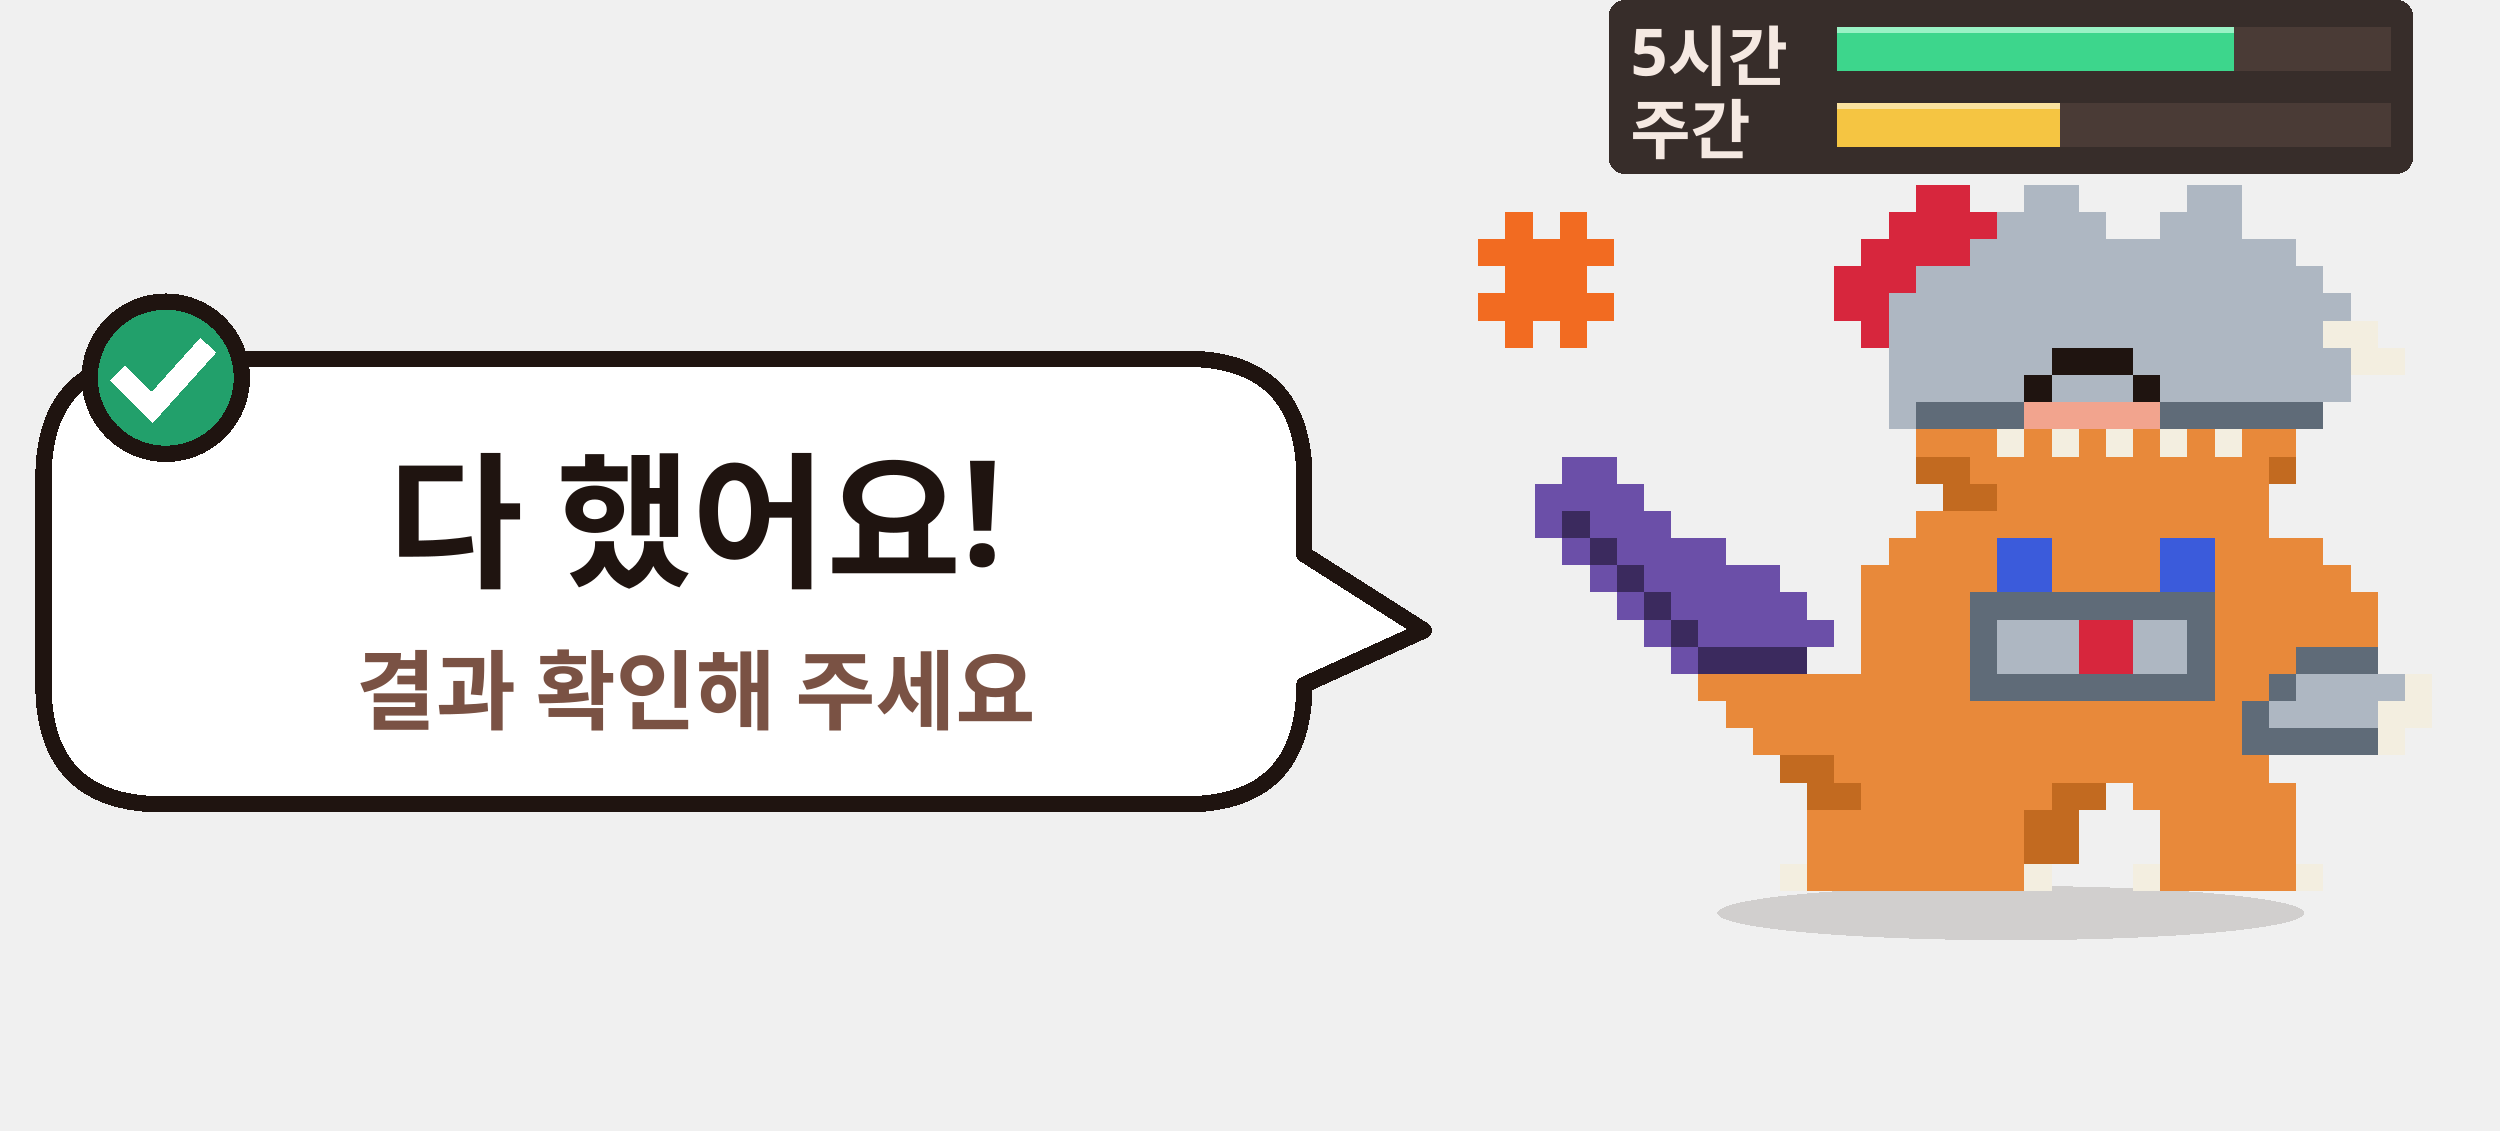
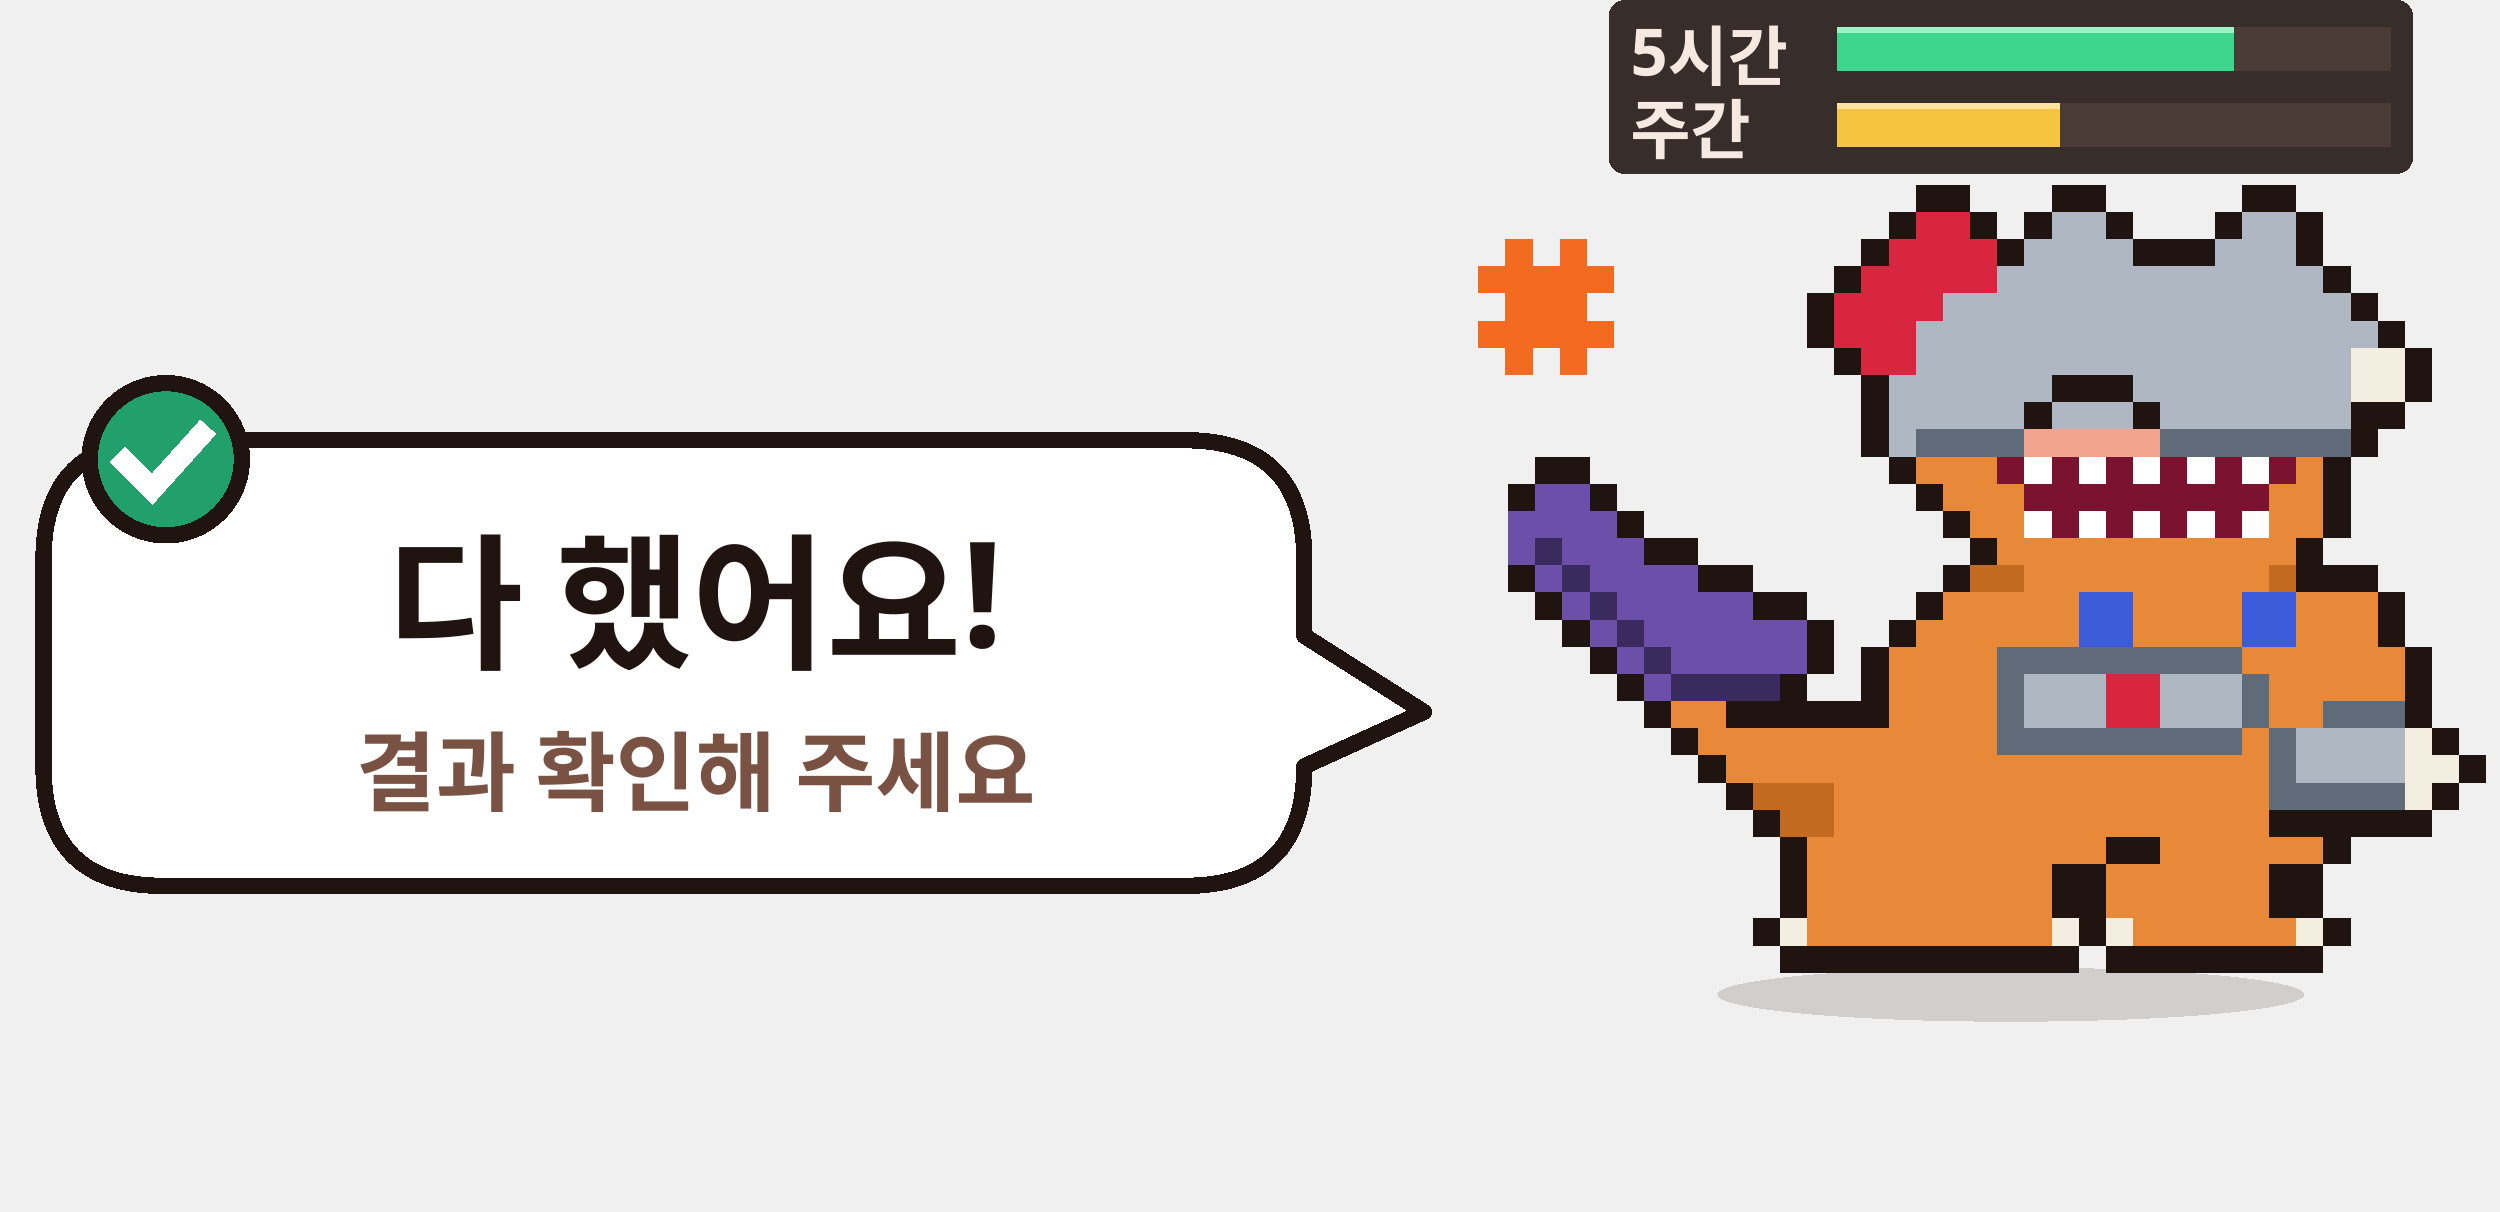
- <svg xmlns="http://www.w3.org/2000/svg" width="460" height="208" viewBox="0 0 460 208" shape-rendering="crispEdges">
+ <svg xmlns="http://www.w3.org/2000/svg" width="460" height="223" viewBox="0 0 460 223" shape-rendering="crispEdges">
  <g transform="translate(370 16)">
    <g transform="scale(1)">
      <g transform="translate(-370 -16)">
        <rect x="296" y="0" width="148" height="32" rx="3" fill="#1F1410" fill-opacity="0.88" />
        <text x="300" y="9" dominant-baseline="central" font-family="'Malgun Gothic','Apple SD Gothic Neo','Noto Sans KR',sans-serif" font-size="12" font-weight="700" fill="#F5E9E2">5시간</text>
        <rect x="338" y="5" width="102" height="8" fill="#4A3B36" />
        <rect x="338" y="5" width="73" height="8" fill="#3DD68C" />
        <rect x="338" y="5" width="73" height="1" fill="#9AF2C5" />
        <text x="300" y="23" dominant-baseline="central" font-family="'Malgun Gothic','Apple SD Gothic Neo','Noto Sans KR',sans-serif" font-size="12" font-weight="700" fill="#F5E9E2">주간</text>
        <rect x="338" y="19" width="102" height="8" fill="#4A3B36" />
        <rect x="338" y="19" width="41" height="8" fill="#F5C542" />
        <rect x="338" y="19" width="41" height="1" fill="#FBE3A0" />
      </g>
    </g>
  </g>
-   <g transform="translate(0 48)">
+   <g transform="translate(0 63)">
    <g transform="translate(262 68)">
      <g transform="scale(1)">
        <g transform="translate(-262 -68)">
          <path d="M30 18 H218 Q240 18 240 40 V54 L262 68 L240 78 Q240 100 218 100 H30 Q8 100 8 78 V40 Q8 18 30 18 Z" fill="#FFFFFF" stroke="#1F1410" stroke-width="3" stroke-linejoin="round" />
          <circle cx="30.5" cy="21.5" r="14" fill="#22A06B" stroke="#1F1410" stroke-width="3" />
          <path d="M23 22 l5 5 l9 -10" stroke="#FFFFFF" stroke-width="4" fill="none" stroke-linecap="square" />
          <text x="128" y="58" text-anchor="middle" font-family="'Malgun Gothic','Apple SD Gothic Neo','Noto Sans KR',sans-serif" font-size="27" font-weight="800" fill="#1F1410">다 했어요!</text>
          <text x="128" y="85" text-anchor="middle" font-family="'Malgun Gothic','Apple SD Gothic Neo','Noto Sans KR',sans-serif" font-size="16" font-weight="600" fill="#7A5244">결과 확인해 주세요</text>
        </g>
      </g>
    </g>
    <g transform="translate(370 118)">
      <g>
        <g transform="translate(-370 -118)">
          <ellipse cx="370" cy="120" rx="54" ry="5" fill="#1F1410" opacity="0.15" />
          <g>
            <animateTransform attributeName="transform" type="translate" values="0 0;0 -8;0 0" keyTimes="0;0.4;1" dur="0.9s" begin="0.8s" repeatCount="indefinite" calcMode="spline" keySplines="0.3 0 0.5 1;0.5 0 0.7 1" />
            <g transform="translate(220 6) scale(10)">
-               <g transform="translate(6.25 -2)">
+               <g transform="translate(5.75 -3)">
                <g>
                  <animateTransform attributeName="transform" type="translate" values="0 0;0 -0.3" dur="1.4s" calcMode="discrete" repeatCount="indefinite" />
-                   <rect x="7" y="0" width="1" height="0.5" fill="#D7263D" />
-                   <rect x="9" y="0" width="1" height="0.5" fill="#AEB7C2" />
-                   <rect x="12" y="0" width="1" height="0.5" fill="#AEB7C2" />
-                   <rect x="6.5" y="0.5" width="2" height="0.5" fill="#D7263D" />
-                   <rect x="8.5" y="0.5" width="2" height="0.5" fill="#AEB7C2" />
-                   <rect x="11.5" y="0.5" width="1.5" height="0.5" fill="#AEB7C2" />
-                   <rect x="6" y="1" width="2" height="0.5" fill="#D7263D" />
-                   <rect x="8" y="1" width="6" height="0.5" fill="#AEB7C2" />
-                   <rect x="5.5" y="1.5" width="1.5" height="0.5" fill="#D7263D" />
-                   <rect x="7" y="1.5" width="7.5" height="0.5" fill="#AEB7C2" />
-                   <rect x="5.5" y="2" width="1" height="0.5" fill="#D7263D" />
-                   <rect x="6.5" y="2" width="8.5" height="0.5" fill="#AEB7C2" />
-                   <rect x="6" y="2.5" width="0.5" height="0.5" fill="#D7263D" />
-                   <rect x="6.5" y="2.5" width="8" height="0.5" fill="#AEB7C2" />
-                   <rect x="14.5" y="2.5" width="1" height="0.5" fill="#F3EEE0" />
-                   <rect x="6.5" y="3" width="3" height="0.5" fill="#AEB7C2" />
-                   <rect x="9.5" y="3" width="1.5" height="0.5" fill="#1E9E5A" />
-                   <rect x="11" y="3" width="4" height="0.5" fill="#AEB7C2" />
-                   <rect x="15" y="3" width="1" height="0.5" fill="#F3EEE0" />
-                   <rect x="6.5" y="3.5" width="3" height="0.5" fill="#AEB7C2" />
-                   <rect x="9.5" y="3.5" width="1.5" height="0.5" fill="#1E9E5A" />
-                   <rect x="11" y="3.5" width="4" height="0.5" fill="#AEB7C2" />
-                   <rect x="6.5" y="4" width="0.5" height="0.5" fill="#AEB7C2" />
-                   <rect x="7" y="4" width="7.5" height="0.5" fill="#5F6B78" />
-                   <rect x="7" y="4.5" width="1.5" height="0.5" fill="#E8893A" />
-                   <rect x="8.5" y="4.5" width="0.5" height="0.5" fill="#F3EEE0" />
-                   <rect x="9" y="4.5" width="0.5" height="0.5" fill="#E8893A" />
-                   <rect x="9.5" y="4.5" width="0.5" height="0.5" fill="#F3EEE0" />
-                   <rect x="10" y="4.5" width="0.5" height="0.5" fill="#E8893A" />
-                   <rect x="10.5" y="4.5" width="0.5" height="0.5" fill="#F3EEE0" />
-                   <rect x="11" y="4.5" width="0.5" height="0.5" fill="#E8893A" />
-                   <rect x="11.5" y="4.5" width="0.5" height="0.5" fill="#F3EEE0" />
-                   <rect x="12" y="4.5" width="0.5" height="0.5" fill="#E8893A" />
-                   <rect x="12.5" y="4.5" width="0.5" height="0.5" fill="#F3EEE0" />
-                   <rect x="13" y="4.5" width="1" height="0.5" fill="#E8893A" />
+                   <rect x="7.5" y="-0.5" width="1" height="0.5" fill="#1F1410" />
+                   <rect x="10" y="-0.5" width="1" height="0.5" fill="#1F1410" />
+                   <rect x="13.5" y="-0.5" width="1" height="0.5" fill="#1F1410" />
+                   <rect x="7" y="0" width="0.5" height="0.5" fill="#1F1410" />
+                   <rect x="8.5" y="0" width="0.5" height="0.5" fill="#1F1410" />
+                   <rect x="9.5" y="0" width="0.5" height="0.5" fill="#1F1410" />
+                   <rect x="11" y="0" width="0.5" height="0.5" fill="#1F1410" />
+                   <rect x="13" y="0" width="0.5" height="0.5" fill="#1F1410" />
+                   <rect x="14.5" y="0" width="0.5" height="0.5" fill="#1F1410" />
+                   <rect x="6.5" y="0.5" width="0.5" height="0.5" fill="#1F1410" />
+                   <rect x="9" y="0.5" width="0.5" height="0.5" fill="#1F1410" />
+                   <rect x="11.5" y="0.5" width="1.5" height="0.5" fill="#1F1410" />
+                   <rect x="14.5" y="0.5" width="0.5" height="0.5" fill="#1F1410" />
+                   <rect x="6" y="1" width="0.5" height="0.5" fill="#1F1410" />
+                   <rect x="15" y="1" width="0.5" height="0.5" fill="#1F1410" />
+                   <rect x="5.5" y="1.5" width="0.5" height="0.5" fill="#1F1410" />
+                   <rect x="15.5" y="1.5" width="0.5" height="0.5" fill="#1F1410" />
+                   <rect x="5.5" y="2" width="0.5" height="0.5" fill="#1F1410" />
+                   <rect x="16" y="2" width="0.5" height="0.5" fill="#1F1410" />
+                   <rect x="6" y="2.5" width="0.5" height="0.5" fill="#1F1410" />
+                   <rect x="16.5" y="2.5" width="0.5" height="0.5" fill="#1F1410" />
+                   <rect x="6.5" y="3" width="0.5" height="0.5" fill="#1F1410" />
+                   <rect x="16.5" y="3" width="0.5" height="0.5" fill="#1F1410" />
+                   <rect x="6.5" y="3.5" width="0.5" height="0.5" fill="#1F1410" />
+                   <rect x="15.5" y="3.5" width="1" height="0.5" fill="#1F1410" />
+                   <rect x="6.5" y="4" width="0.5" height="0.5" fill="#1F1410" />
+                   <rect x="15.5" y="4" width="0.5" height="0.5" fill="#1F1410" />
+                   <rect x="0.5" y="4.5" width="1" height="0.5" fill="#1F1410" />
+                   <rect x="7" y="4.5" width="0.5" height="0.5" fill="#1F1410" />
+                   <rect x="15" y="4.5" width="0.5" height="0.5" fill="#1F1410" />
+                   <rect x="0" y="5" width="0.5" height="0.5" fill="#1F1410" />
+                   <rect x="1.5" y="5" width="0.5" height="0.5" fill="#1F1410" />
+                   <rect x="7.5" y="5" width="0.5" height="0.5" fill="#1F1410" />
+                   <rect x="15" y="5" width="0.5" height="0.5" fill="#1F1410" />
+                   <rect x="2" y="5.5" width="0.5" height="0.5" fill="#1F1410" />
+                   <rect x="8" y="5.5" width="0.5" height="0.5" fill="#1F1410" />
+                   <rect x="15" y="5.5" width="0.5" height="0.5" fill="#1F1410" />
+                   <rect x="2.5" y="6" width="1" height="0.5" fill="#1F1410" />
+                   <rect x="8.5" y="6" width="0.5" height="0.5" fill="#1F1410" />
+                   <rect x="14.5" y="6" width="0.5" height="0.5" fill="#1F1410" />
+                   <rect x="0" y="6.5" width="0.5" height="0.5" fill="#1F1410" />
+                   <rect x="3.5" y="6.5" width="1" height="0.5" fill="#1F1410" />
+                   <rect x="8" y="6.5" width="0.5" height="0.5" fill="#1F1410" />
+                   <rect x="14.5" y="6.5" width="1.5" height="0.5" fill="#1F1410" />
+                   <rect x="0.5" y="7" width="0.5" height="0.5" fill="#1F1410" />
+                   <rect x="4.5" y="7" width="1" height="0.5" fill="#1F1410" />
+                   <rect x="7.5" y="7" width="0.5" height="0.5" fill="#1F1410" />
+                   <rect x="16" y="7" width="0.5" height="0.5" fill="#1F1410" />
+                   <rect x="1" y="7.5" width="0.5" height="0.5" fill="#1F1410" />
+                   <rect x="5.5" y="7.5" width="0.5" height="0.5" fill="#1F1410" />
+                   <rect x="7" y="7.5" width="0.5" height="0.5" fill="#1F1410" />
+                   <rect x="16" y="7.5" width="0.5" height="0.5" fill="#1F1410" />
+                   <rect x="1.5" y="8" width="0.5" height="0.5" fill="#1F1410" />
+                   <rect x="5.5" y="8" width="0.5" height="0.5" fill="#1F1410" />
+                   <rect x="6.5" y="8" width="0.5" height="0.5" fill="#1F1410" />
+                   <rect x="16.5" y="8" width="0.5" height="0.5" fill="#1F1410" />
+                   <rect x="2" y="8.5" width="0.5" height="0.5" fill="#1F1410" />
+                   <rect x="5" y="8.5" width="0.5" height="0.5" fill="#1F1410" />
+                   <rect x="6.5" y="8.5" width="0.5" height="0.5" fill="#1F1410" />
+                   <rect x="16.5" y="8.5" width="0.5" height="0.5" fill="#1F1410" />
+                   <rect x="2.5" y="9" width="0.5" height="0.5" fill="#1F1410" />
+                   <rect x="4" y="9" width="3" height="0.5" fill="#1F1410" />
+                   <rect x="16.5" y="9" width="0.5" height="0.5" fill="#1F1410" />
+                   <rect x="3" y="9.5" width="0.5" height="0.5" fill="#1F1410" />
+                   <rect x="17" y="9.5" width="0.5" height="0.5" fill="#1F1410" />
+                   <rect x="3.5" y="10" width="0.5" height="0.5" fill="#1F1410" />
+                   <rect x="17.5" y="10" width="0.5" height="0.5" fill="#1F1410" />
+                   <rect x="4" y="10.5" width="0.5" height="0.5" fill="#1F1410" />
+                   <rect x="17" y="10.5" width="0.5" height="0.5" fill="#1F1410" />
+                   <rect x="4.5" y="11" width="0.5" height="0.5" fill="#1F1410" />
+                   <rect x="14" y="11" width="3" height="0.5" fill="#1F1410" />
+                   <rect x="5" y="11.5" width="0.5" height="0.5" fill="#1F1410" />
+                   <rect x="15" y="11.5" width="0.5" height="0.5" fill="#1F1410" />
+                   <rect x="5" y="12" width="0.5" height="0.5" fill="#1F1410" />
+                   <rect x="10" y="12" width="1" height="0.5" fill="#1F1410" />
+                   <rect x="14" y="12" width="1" height="0.5" fill="#1F1410" />
+                   <rect x="5" y="12.5" width="0.5" height="0.5" fill="#1F1410" />
+                   <rect x="10" y="12.5" width="1" height="0.5" fill="#1F1410" />
+                   <rect x="14" y="12.5" width="1" height="0.5" fill="#1F1410" />
+                   <rect x="4.5" y="13" width="0.5" height="0.5" fill="#1F1410" />
+                   <rect x="10.5" y="13" width="0.5" height="0.5" fill="#1F1410" />
+                   <rect x="15" y="13" width="0.5" height="0.5" fill="#1F1410" />
+                   <rect x="5" y="13.5" width="5.5" height="0.5" fill="#1F1410" />
+                   <rect x="11" y="13.5" width="4" height="0.5" fill="#1F1410" />
+                   <rect x="7.5" y="0" width="1" height="0.5" fill="#D7263D" />
+                   <rect x="10" y="0" width="1" height="0.5" fill="#AEB7C2" />
+                   <rect x="13.5" y="0" width="1" height="0.5" fill="#AEB7C2" />
+                   <rect x="7" y="0.5" width="2" height="0.5" fill="#D7263D" />
+                   <rect x="9.5" y="0.5" width="2" height="0.5" fill="#AEB7C2" />
+                   <rect x="13" y="0.5" width="1.5" height="0.5" fill="#AEB7C2" />
+                   <rect x="6.5" y="1" width="2.5" height="0.5" fill="#D7263D" />
+                   <rect x="9" y="1" width="6" height="0.5" fill="#AEB7C2" />
+                   <rect x="6" y="1.5" width="2" height="0.5" fill="#D7263D" />
+                   <rect x="8" y="1.5" width="7.5" height="0.5" fill="#AEB7C2" />
+                   <rect x="6" y="2" width="1.5" height="0.5" fill="#D7263D" />
+                   <rect x="7.5" y="2" width="8.5" height="0.5" fill="#AEB7C2" />
+                   <rect x="6.5" y="2.5" width="1" height="0.5" fill="#D7263D" />
+                   <rect x="7.5" y="2.5" width="8" height="0.5" fill="#AEB7C2" />
+                   <rect x="15.5" y="2.5" width="1" height="0.5" fill="#F3EEE0" />
+                   <rect x="7" y="3" width="3" height="0.5" fill="#AEB7C2" />
+                   <rect x="10" y="3" width="1.5" height="0.5" fill="#1E9E5A" />
+                   <rect x="11.5" y="3" width="4" height="0.5" fill="#AEB7C2" />
+                   <rect x="15.5" y="3" width="1" height="0.5" fill="#F3EEE0" />
+                   <rect x="7" y="3.5" width="3" height="0.5" fill="#AEB7C2" />
+                   <rect x="10" y="3.5" width="0.5" height="0.5" fill="#1E9E5A" />
+                   <rect x="10.5" y="3.5" width="0.5" height="0.5" fill="#1F1410" />
+                   <rect x="11" y="3.5" width="0.5" height="0.5" fill="#1E9E5A" />
+                   <rect x="11.5" y="3.5" width="4" height="0.5" fill="#AEB7C2" />
+                   <rect x="7" y="4" width="0.5" height="0.5" fill="#AEB7C2" />
+                   <rect x="7.5" y="4" width="8" height="0.5" fill="#5F6B78" />
+                   <rect x="7.5" y="4.5" width="1.5" height="0.5" fill="#E8893A" />
+                   <rect x="9" y="4.5" width="0.5" height="0.5" fill="#7A1230" />
+                   <rect x="9.5" y="4.5" width="0.5" height="0.5" fill="#FFFFFF" />
+                   <rect x="10" y="4.5" width="0.5" height="0.5" fill="#7A1230" />
+                   <rect x="10.5" y="4.5" width="0.5" height="0.5" fill="#FFFFFF" />
+                   <rect x="11" y="4.5" width="0.5" height="0.5" fill="#7A1230" />
+                   <rect x="11.5" y="4.5" width="0.5" height="0.5" fill="#FFFFFF" />
+                   <rect x="12" y="4.5" width="0.5" height="0.5" fill="#7A1230" />
+                   <rect x="12.5" y="4.5" width="0.5" height="0.5" fill="#FFFFFF" />
+                   <rect x="13" y="4.5" width="0.5" height="0.5" fill="#7A1230" />
+                   <rect x="13.5" y="4.5" width="0.5" height="0.5" fill="#FFFFFF" />
+                   <rect x="14" y="4.5" width="0.5" height="0.5" fill="#7A1230" />
+                   <rect x="14.5" y="4.5" width="0.5" height="0.5" fill="#E8893A" />
                  <rect x="0.5" y="5" width="1" height="0.5" fill="#6B4FA8" />
-                   <rect x="7" y="5" width="1" height="0.5" fill="#C26A20" />
-                   <rect x="8" y="5" width="5.5" height="0.5" fill="#E8893A" />
-                   <rect x="13.5" y="5" width="0.5" height="0.5" fill="#C26A20" />
+                   <rect x="8" y="5" width="1.5" height="0.5" fill="#E8893A" />
+                   <rect x="9.5" y="5" width="4.5" height="0.5" fill="#7A1230" />
+                   <rect x="14" y="5" width="1" height="0.5" fill="#E8893A" />
                  <rect x="0" y="5.5" width="2" height="0.5" fill="#6B4FA8" />
-                   <rect x="7.5" y="5.5" width="1" height="0.5" fill="#C26A20" />
-                   <rect x="8.5" y="5.5" width="5" height="0.5" fill="#E8893A" />
+                   <rect x="8.5" y="5.5" width="1" height="0.5" fill="#E8893A" />
+                   <rect x="9.5" y="5.5" width="0.5" height="0.5" fill="#FFFFFF" />
+                   <rect x="10" y="5.5" width="0.5" height="0.5" fill="#7A1230" />
+                   <rect x="10.5" y="5.5" width="0.5" height="0.5" fill="#FFFFFF" />
+                   <rect x="11" y="5.5" width="0.5" height="0.5" fill="#7A1230" />
+                   <rect x="11.5" y="5.5" width="0.5" height="0.5" fill="#FFFFFF" />
+                   <rect x="12" y="5.5" width="0.5" height="0.5" fill="#7A1230" />
+                   <rect x="12.5" y="5.5" width="0.5" height="0.5" fill="#FFFFFF" />
+                   <rect x="13" y="5.5" width="0.5" height="0.5" fill="#7A1230" />
+                   <rect x="13.5" y="5.5" width="0.5" height="0.5" fill="#FFFFFF" />
+                   <rect x="14" y="5.5" width="1" height="0.5" fill="#E8893A" />
                  <rect x="0" y="6" width="0.5" height="0.5" fill="#6B4FA8" />
                  <rect x="0.5" y="6" width="0.5" height="0.5" fill="#3B2A5E" />
                  <rect x="1" y="6" width="1.5" height="0.5" fill="#6B4FA8" />
-                   <rect x="7" y="6" width="6.5" height="0.5" fill="#E8893A" />
+                   <rect x="9" y="6" width="5.5" height="0.5" fill="#E8893A" />
                  <rect x="0.5" y="6.5" width="0.5" height="0.5" fill="#6B4FA8" />
                  <rect x="1" y="6.5" width="0.5" height="0.5" fill="#3B2A5E" />
                  <rect x="1.5" y="6.5" width="2" height="0.5" fill="#6B4FA8" />
-                   <rect x="6.5" y="6.5" width="2" height="0.5" fill="#E8893A" />
-                   <rect x="8.5" y="6.5" width="1" height="0.5" fill="#3B5BDB" />
-                   <rect x="9.5" y="6.5" width="2" height="0.5" fill="#E8893A" />
-                   <rect x="11.5" y="6.5" width="1" height="0.5" fill="#3B5BDB" />
-                   <rect x="12.5" y="6.5" width="2" height="0.5" fill="#E8893A" />
+                   <rect x="8.5" y="6.5" width="1" height="0.5" fill="#C26A20" />
+                   <rect x="9.5" y="6.5" width="4.5" height="0.5" fill="#E8893A" />
+                   <rect x="14" y="6.5" width="0.5" height="0.5" fill="#C26A20" />
                  <rect x="1" y="7" width="0.5" height="0.5" fill="#6B4FA8" />
                  <rect x="1.5" y="7" width="0.5" height="0.5" fill="#3B2A5E" />
                  <rect x="2" y="7" width="2.5" height="0.5" fill="#6B4FA8" />
-                   <rect x="6" y="7" width="2.5" height="0.5" fill="#E8893A" />
-                   <rect x="8.5" y="7" width="1" height="0.5" fill="#3B5BDB" />
-                   <rect x="9.5" y="7" width="2" height="0.5" fill="#E8893A" />
-                   <rect x="11.5" y="7" width="1" height="0.5" fill="#3B5BDB" />
-                   <rect x="12.5" y="7" width="2.5" height="0.5" fill="#E8893A" />
+                   <rect x="8" y="7" width="2.5" height="0.5" fill="#E8893A" />
+                   <rect x="10.5" y="7" width="1" height="0.5" fill="#3B5BDB" />
+                   <rect x="11.5" y="7" width="2" height="0.5" fill="#E8893A" />
+                   <rect x="13.5" y="7" width="1" height="0.5" fill="#3B5BDB" />
+                   <rect x="14.5" y="7" width="1.5" height="0.5" fill="#E8893A" />
                  <rect x="1.5" y="7.5" width="0.5" height="0.5" fill="#6B4FA8" />
                  <rect x="2" y="7.5" width="0.5" height="0.5" fill="#3B2A5E" />
-                   <rect x="2.5" y="7.5" width="2.5" height="0.5" fill="#6B4FA8" />
-                   <rect x="6" y="7.5" width="2" height="0.5" fill="#E8893A" />
-                   <rect x="8" y="7.5" width="4.5" height="0.5" fill="#5F6B78" />
-                   <rect x="12.5" y="7.5" width="3" height="0.5" fill="#E8893A" />
+                   <rect x="2.5" y="7.5" width="3" height="0.5" fill="#6B4FA8" />
+                   <rect x="7.5" y="7.5" width="3" height="0.5" fill="#E8893A" />
+                   <rect x="10.5" y="7.5" width="1" height="0.5" fill="#3B5BDB" />
+                   <rect x="11.5" y="7.5" width="2" height="0.5" fill="#E8893A" />
+                   <rect x="13.5" y="7.5" width="1" height="0.5" fill="#3B5BDB" />
+                   <rect x="14.5" y="7.5" width="1.5" height="0.5" fill="#E8893A" />
                  <rect x="2" y="8" width="0.5" height="0.5" fill="#6B4FA8" />
                  <rect x="2.5" y="8" width="0.5" height="0.5" fill="#3B2A5E" />
                  <rect x="3" y="8" width="2.5" height="0.5" fill="#6B4FA8" />
-                   <rect x="6" y="8" width="2" height="0.5" fill="#E8893A" />
-                   <rect x="8" y="8" width="0.5" height="0.5" fill="#5F6B78" />
-                   <rect x="8.5" y="8" width="1.5" height="0.5" fill="#AEB7C2" />
-                   <rect x="10" y="8" width="1" height="0.5" fill="#D7263D" />
-                   <rect x="11" y="8" width="1" height="0.5" fill="#AEB7C2" />
-                   <rect x="12" y="8" width="0.5" height="0.5" fill="#5F6B78" />
-                   <rect x="12.5" y="8" width="3" height="0.5" fill="#E8893A" />
+                   <rect x="7" y="8" width="2" height="0.5" fill="#E8893A" />
+                   <rect x="9" y="8" width="4.5" height="0.5" fill="#5F6B78" />
+                   <rect x="13.5" y="8" width="3" height="0.5" fill="#E8893A" />
                  <rect x="2.5" y="8.5" width="0.5" height="0.5" fill="#6B4FA8" />
                  <rect x="3" y="8.5" width="2" height="0.5" fill="#3B2A5E" />
-                   <rect x="6" y="8.5" width="2" height="0.5" fill="#E8893A" />
-                   <rect x="8" y="8.5" width="0.5" height="0.5" fill="#5F6B78" />
-                   <rect x="8.5" y="8.5" width="1.5" height="0.5" fill="#AEB7C2" />
-                   <rect x="10" y="8.5" width="1" height="0.5" fill="#D7263D" />
-                   <rect x="11" y="8.5" width="1" height="0.5" fill="#AEB7C2" />
-                   <rect x="12" y="8.5" width="0.5" height="0.5" fill="#5F6B78" />
-                   <rect x="12.5" y="8.5" width="1.5" height="0.5" fill="#E8893A" />
-                   <rect x="14" y="8.5" width="1.5" height="0.5" fill="#5F6B78" />
-                   <rect x="3" y="9" width="5" height="0.5" fill="#E8893A" />
-                   <rect x="8" y="9" width="4.5" height="0.5" fill="#5F6B78" />
-                   <rect x="12.5" y="9" width="1" height="0.5" fill="#E8893A" />
+                   <rect x="7" y="8.5" width="2" height="0.5" fill="#E8893A" />
+                   <rect x="9" y="8.5" width="0.5" height="0.5" fill="#5F6B78" />
+                   <rect x="9.5" y="8.5" width="1.5" height="0.5" fill="#AEB7C2" />
+                   <rect x="11" y="8.5" width="1" height="0.5" fill="#D7263D" />
+                   <rect x="12" y="8.5" width="1.5" height="0.5" fill="#AEB7C2" />
+                   <rect x="13.5" y="8.5" width="0.5" height="0.5" fill="#5F6B78" />
+                   <rect x="14" y="8.5" width="2.5" height="0.5" fill="#E8893A" />
+                   <rect x="3" y="9" width="1" height="0.5" fill="#E8893A" />
+                   <rect x="7" y="9" width="2" height="0.5" fill="#E8893A" />
+                   <rect x="9" y="9" width="0.5" height="0.5" fill="#5F6B78" />
+                   <rect x="9.5" y="9" width="1.5" height="0.5" fill="#AEB7C2" />
+                   <rect x="11" y="9" width="1" height="0.5" fill="#D7263D" />
+                   <rect x="12" y="9" width="1.5" height="0.5" fill="#AEB7C2" />
                  <rect x="13.5" y="9" width="0.5" height="0.5" fill="#5F6B78" />
-                   <rect x="14" y="9" width="2" height="0.5" fill="#AEB7C2" />
-                   <rect x="16" y="9" width="0.5" height="0.5" fill="#F3EEE0" />
-                   <rect x="3.5" y="9.5" width="9.5" height="0.5" fill="#E8893A" />
-                   <rect x="13" y="9.5" width="0.5" height="0.5" fill="#5F6B78" />
-                   <rect x="13.5" y="9.5" width="2" height="0.5" fill="#AEB7C2" />
-                   <rect x="15.5" y="9.5" width="1" height="0.5" fill="#F3EEE0" />
-                   <rect x="4" y="10" width="9" height="0.5" fill="#E8893A" />
-                   <rect x="13" y="10" width="2.5" height="0.5" fill="#5F6B78" />
-                   <rect x="15.5" y="10" width="0.5" height="0.5" fill="#F3EEE0" />
-                   <rect x="4.5" y="10.5" width="1" height="0.5" fill="#C26A20" />
-                   <rect x="5.5" y="10.5" width="8" height="0.5" fill="#E8893A" />
+                   <rect x="14" y="9" width="1" height="0.5" fill="#E8893A" />
+                   <rect x="15" y="9" width="1.5" height="0.5" fill="#5F6B78" />
+                   <rect x="3.5" y="9.5" width="5.5" height="0.5" fill="#E8893A" />
+                   <rect x="9" y="9.5" width="4.5" height="0.5" fill="#5F6B78" />
+                   <rect x="13.5" y="9.5" width="0.5" height="0.5" fill="#E8893A" />
+                   <rect x="14" y="9.5" width="0.5" height="0.5" fill="#5F6B78" />
+                   <rect x="14.5" y="9.5" width="2" height="0.5" fill="#AEB7C2" />
+                   <rect x="16.5" y="9.5" width="0.5" height="0.5" fill="#F3EEE0" />
+                   <rect x="4" y="10" width="10" height="0.5" fill="#E8893A" />
+                   <rect x="14" y="10" width="0.5" height="0.5" fill="#5F6B78" />
+                   <rect x="14.5" y="10" width="2" height="0.5" fill="#AEB7C2" />
+                   <rect x="16.5" y="10" width="1" height="0.5" fill="#F3EEE0" />
+                   <rect x="4.5" y="10.5" width="1.5" height="0.5" fill="#C26A20" />
+                   <rect x="6" y="10.5" width="8" height="0.5" fill="#E8893A" />
+                   <rect x="14" y="10.5" width="2.5" height="0.5" fill="#5F6B78" />
+                   <rect x="16.5" y="10.5" width="0.5" height="0.5" fill="#F3EEE0" />
                  <rect x="5" y="11" width="1" height="0.5" fill="#C26A20" />
-                   <rect x="6" y="11" width="3.5" height="0.5" fill="#E8893A" />
-                   <rect x="9.5" y="11" width="1" height="0.5" fill="#C26A20" />
-                   <rect x="11" y="11" width="3" height="0.5" fill="#E8893A" />
-                   <rect x="5" y="11.5" width="4" height="0.5" fill="#E8893A" />
-                   <rect x="9" y="11.5" width="1" height="0.5" fill="#C26A20" />
-                   <rect x="11.5" y="11.5" width="2.5" height="0.5" fill="#E8893A" />
-                   <rect x="5" y="12" width="4" height="0.5" fill="#E8893A" />
-                   <rect x="9" y="12" width="1" height="0.5" fill="#C26A20" />
-                   <rect x="11.5" y="12" width="2.5" height="0.5" fill="#E8893A" />
-                   <rect x="4.5" y="12.5" width="0.5" height="0.5" fill="#F3EEE0" />
-                   <rect x="5" y="12.5" width="4" height="0.5" fill="#E8893A" />
-                   <rect x="9" y="12.5" width="0.5" height="0.5" fill="#F3EEE0" />
-                   <rect x="11" y="12.5" width="0.5" height="0.5" fill="#F3EEE0" />
-                   <rect x="11.5" y="12.5" width="2.5" height="0.5" fill="#E8893A" />
-                   <rect x="14" y="12.5" width="0.5" height="0.5" fill="#F3EEE0" />
-                   <rect x="9.5" y="3" width="1.5" height="1" fill="#AEB7C2" />
-                   <rect x="9.5" y="3" width="1.5" height="0.5" fill="#1F1410" />
-                   <rect x="9" y="3.5" width="0.5" height="0.5" fill="#1F1410" />
-                   <rect x="11" y="3.5" width="0.5" height="0.5" fill="#1F1410" />
-                   <rect x="9" y="4" width="2.5" height="0.5" fill="#F2A48E" />
+                   <rect x="6" y="11" width="8" height="0.5" fill="#E8893A" />
+                   <rect x="5.5" y="11.5" width="5.5" height="0.5" fill="#E8893A" />
+                   <rect x="11" y="11.5" width="1" height="0.5" fill="#1F1410" />
+                   <rect x="12" y="11.5" width="3" height="0.5" fill="#E8893A" />
+                   <rect x="5.5" y="12" width="4.5" height="0.5" fill="#E8893A" />
+                   <rect x="11" y="12" width="3" height="0.5" fill="#E8893A" />
+                   <rect x="5.5" y="12.5" width="4.5" height="0.5" fill="#E8893A" />
+                   <rect x="11" y="12.5" width="3" height="0.5" fill="#E8893A" />
+                   <rect x="5" y="13" width="0.5" height="0.5" fill="#F3EEE0" />
+                   <rect x="5.5" y="13" width="4.5" height="0.5" fill="#E8893A" />
+                   <rect x="10" y="13" width="0.5" height="0.5" fill="#F3EEE0" />
+                   <rect x="11" y="13" width="0.5" height="0.5" fill="#F3EEE0" />
+                   <rect x="11.5" y="13" width="3" height="0.5" fill="#E8893A" />
+                   <rect x="14.5" y="13" width="0.5" height="0.5" fill="#F3EEE0" />
+                   <rect x="10" y="3" width="1.5" height="1" fill="#AEB7C2" />
+                   <rect x="10" y="3" width="1.5" height="0.5" fill="#1F1410" />
+                   <rect x="9.5" y="3.5" width="0.5" height="0.5" fill="#1F1410" />
+                   <rect x="11.5" y="3.5" width="0.5" height="0.5" fill="#1F1410" />
+                   <rect x="9.5" y="4" width="2.5" height="0.5" fill="#F2A48E" />
                </g>
              </g>
-               <g transform="translate(5.2 -1.5)">
+               <g transform="translate(5.2 -2.5)">
                <animateTransform attributeName="transform" type="translate" values="0 0;0 -0.4;0 0" dur="2s" repeatCount="indefinite" additive="sum" />
                <g>
                  <animate attributeName="opacity" values="0.7;1;0.7" dur="2s" repeatCount="indefinite" />
                  <rect x="0.5" y="0" width="0.5" height="0.5" fill="#F26B21" />
                  <rect x="1.5" y="0" width="0.5" height="0.5" fill="#F26B21" />
                  <rect x="0" y="0.5" width="2.5" height="0.5" fill="#F26B21" />
                  <rect x="0.5" y="1" width="1.5" height="0.5" fill="#F26B21" />
                  <rect x="0" y="1.5" width="2.5" height="0.5" fill="#F26B21" />
                  <rect x="0.5" y="2" width="0.5" height="0.5" fill="#F26B21" />
                  <rect x="1.5" y="2" width="0.5" height="0.5" fill="#F26B21" />
                </g>
              </g>
            </g>
          </g>
        </g>
      </g>
    </g>
    <g opacity="0">
      <animate attributeName="opacity" values="0;1;0" dur="1.6s" begin="0.9s" repeatCount="indefinite" />
      <rect x="298.5" y="20" width="3" height="12" fill="#E8A317" />
      <rect x="294" y="24.5" width="12" height="3" fill="#E8A317" />
    </g>
    <g opacity="0">
      <animate attributeName="opacity" values="0;1;0" dur="1.6s" begin="1.5s" repeatCount="indefinite" />
      <rect x="442.5" y="38" width="3" height="12" fill="#E8A317" />
      <rect x="438" y="42.5" width="12" height="3" fill="#E8A317" />
    </g>
    <g opacity="0">
      <animate attributeName="opacity" values="0;1;0" dur="1.6s" begin="2.1s" repeatCount="indefinite" />
      <rect x="438.5" y="102" width="3" height="12" fill="#E8A317" />
      <rect x="434" y="106.5" width="12" height="3" fill="#E8A317" />
    </g>
  </g>
</svg>
